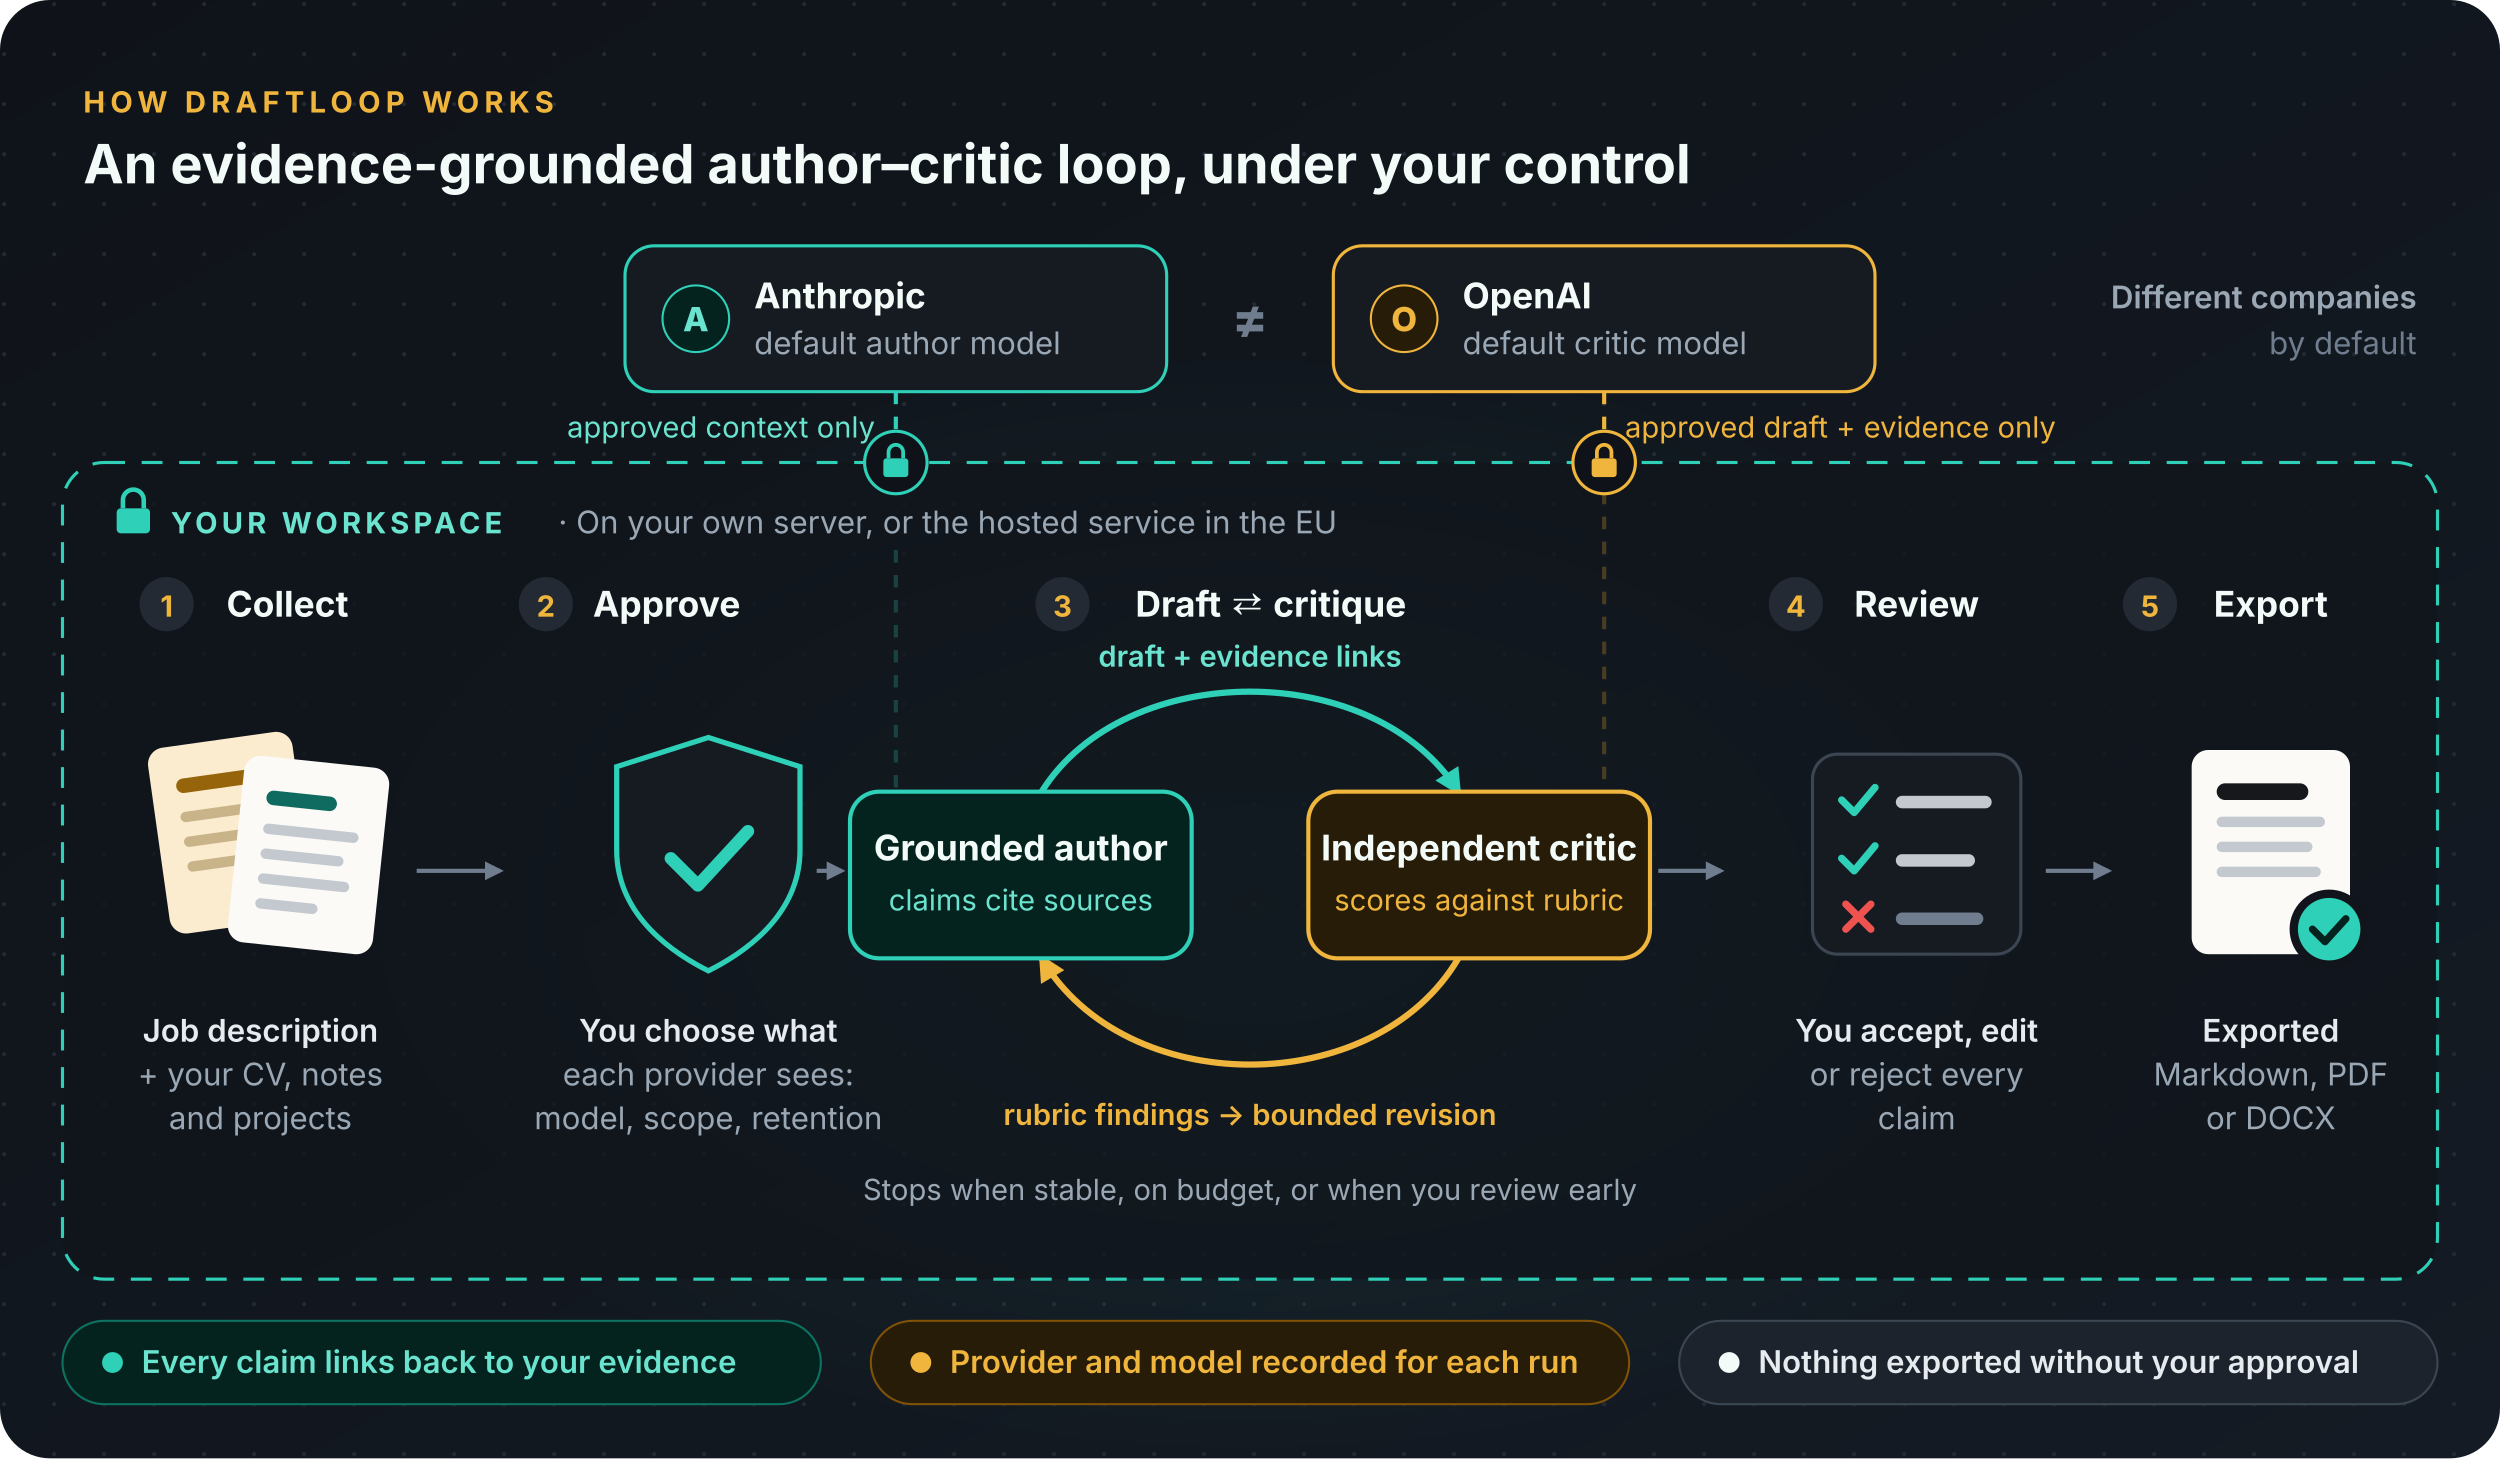
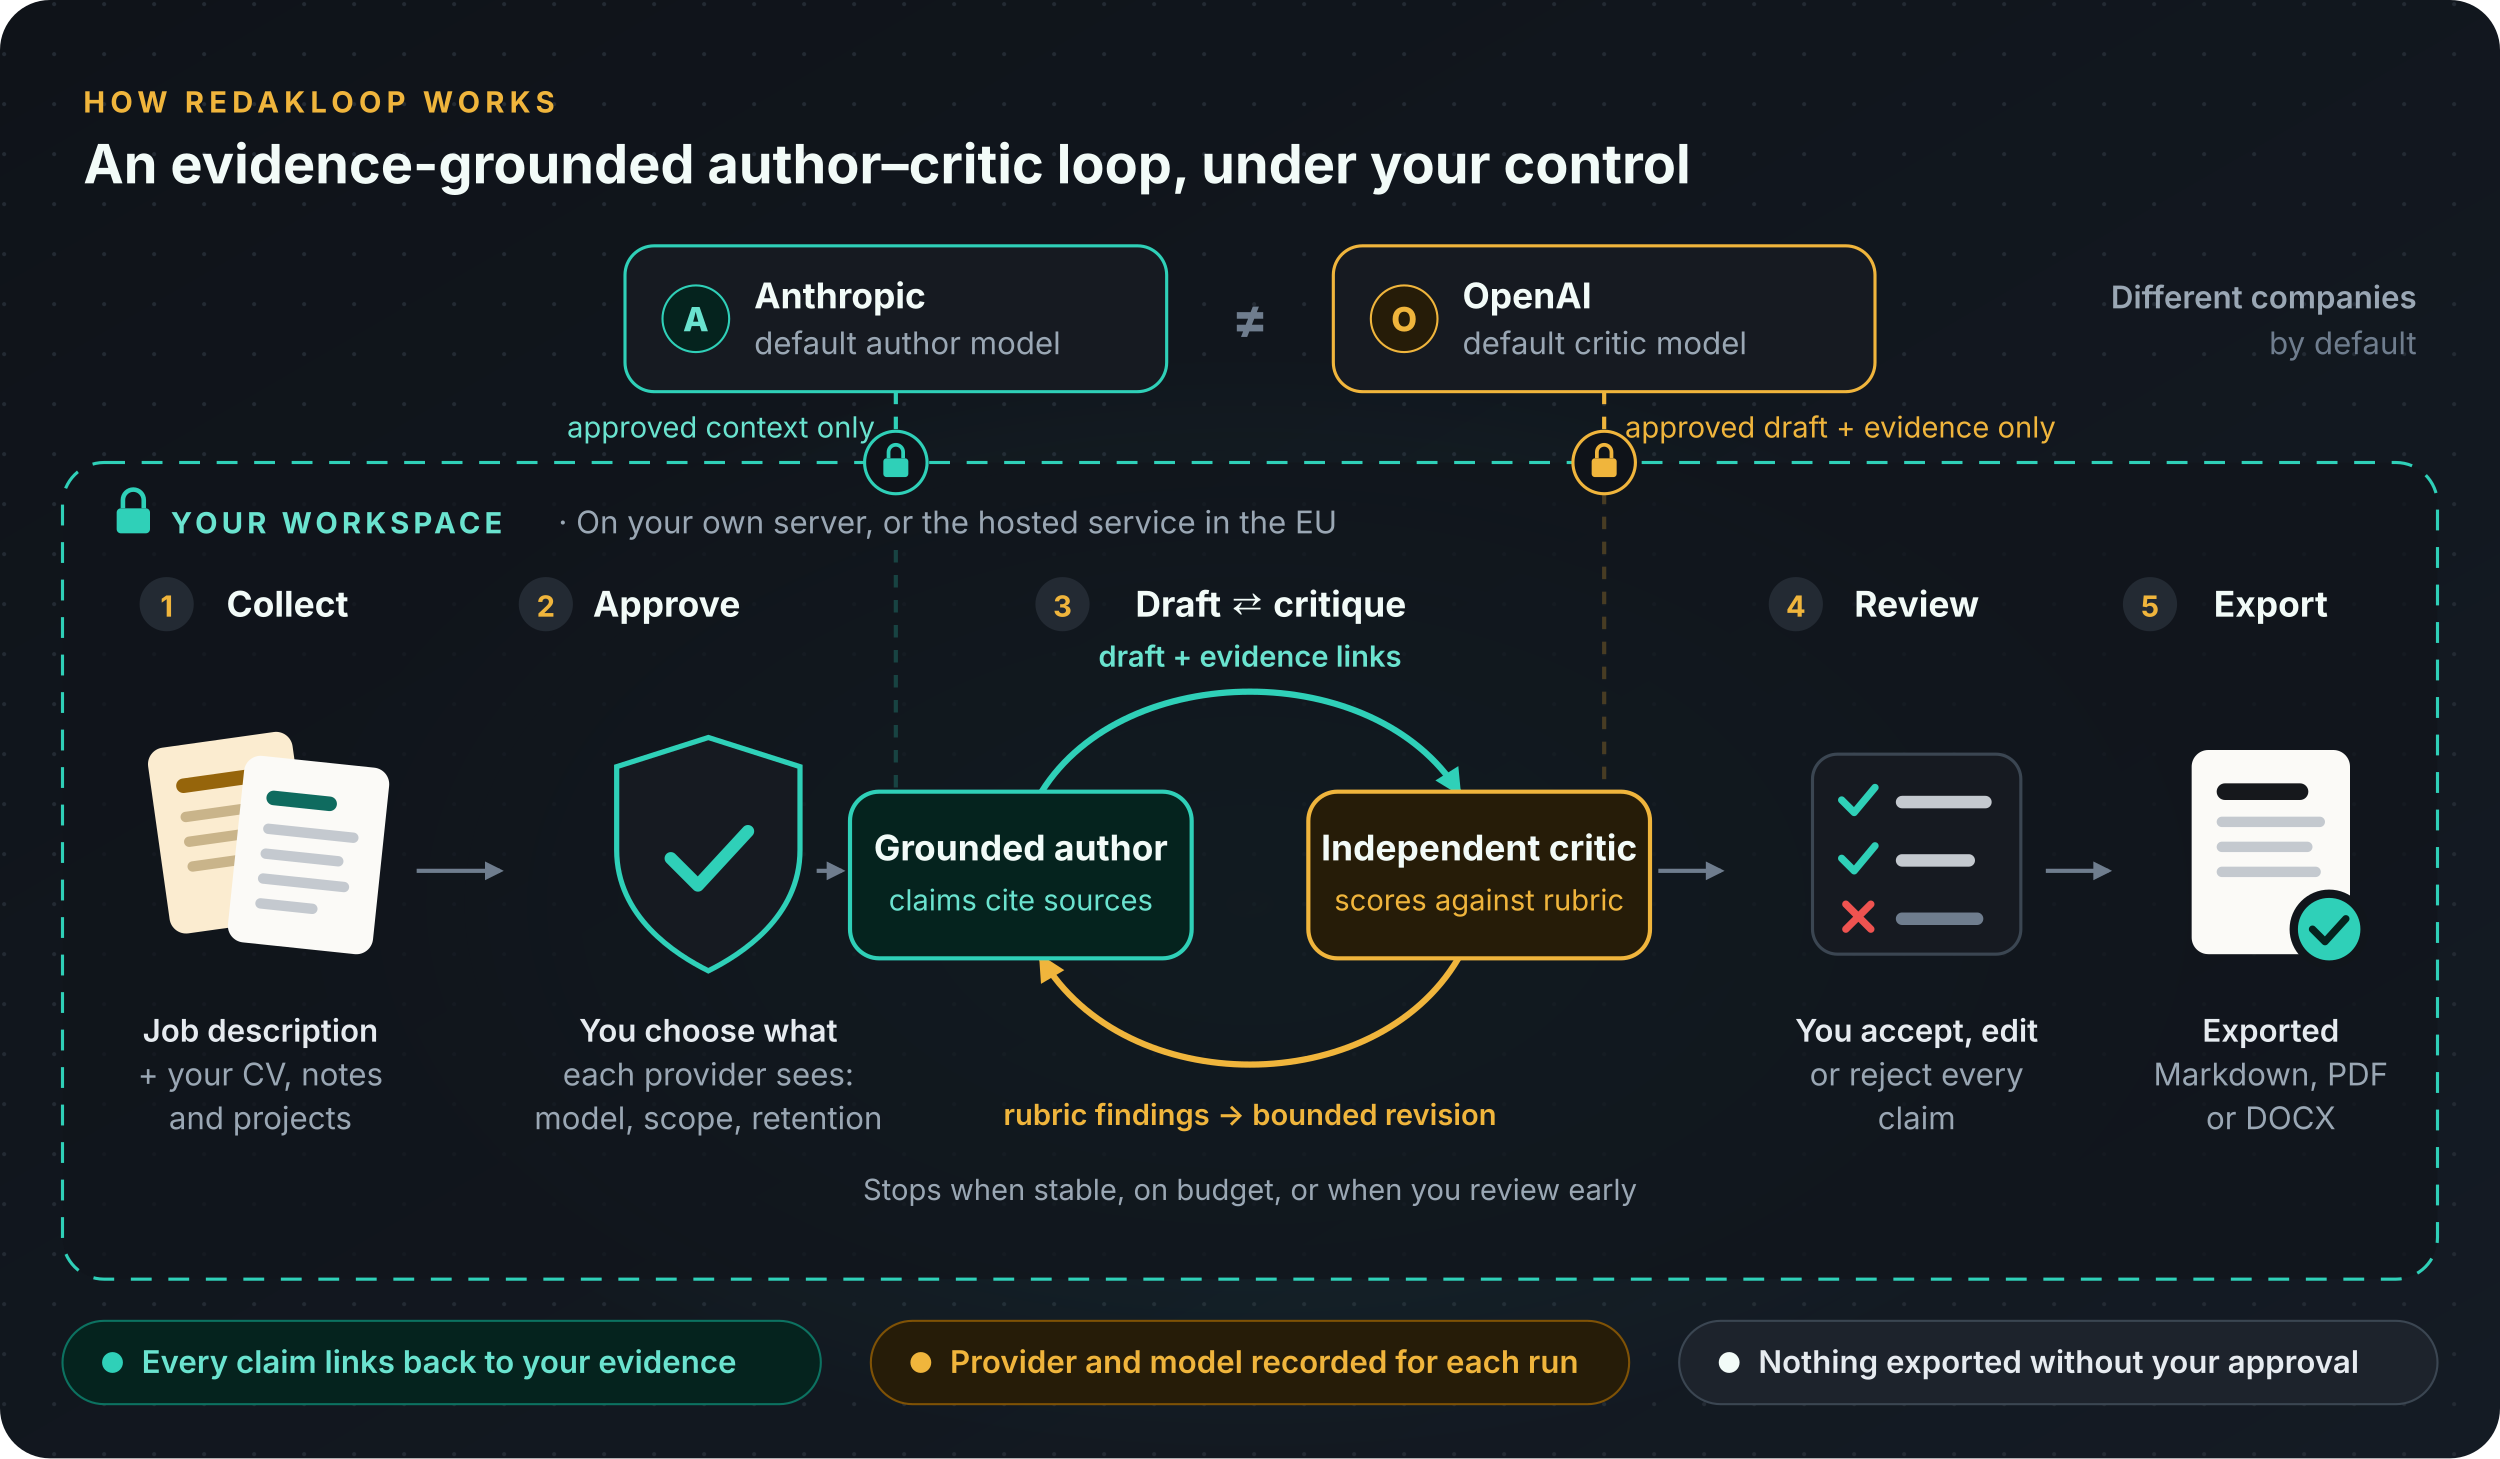
<svg xmlns="http://www.w3.org/2000/svg" width="1200" height="700" viewBox="0 0 1200 700" role="img" aria-labelledby="title desc">
  <defs>
    <linearGradient id="bg" x1="0" y1="0" x2="1" y2="1">
      <stop offset="0" stop-color="#0f1319" />
      <stop offset="1" stop-color="#141b24" />
    </linearGradient>
    <radialGradient id="glow" cx="0.5" cy="0.62" r="0.38">
      <stop offset="0" stop-color="#2fd0b8" stop-opacity="0.12" />
      <stop offset="1" stop-color="#2fd0b8" stop-opacity="0" />
    </radialGradient>
    <pattern id="dots" width="24" height="24" patternUnits="userSpaceOnUse">
      <circle cx="2" cy="2" r="1" fill="#232a33" />
    </pattern>
    <marker id="arrow" viewBox="0 0 10 10" refX="8" refY="5" markerWidth="9" markerHeight="9" markerUnits="userSpaceOnUse" orient="auto">
      <path d="M0 0 L10 5 L0 10 z" fill="#6f7d8e" />
    </marker>
    <marker id="arrowTeal" viewBox="0 0 10 10" refX="8" refY="5" markerWidth="13" markerHeight="13" markerUnits="userSpaceOnUse" orient="auto">
      <path d="M0 0 L10 5 L0 10 z" fill="#2fd0b8" />
    </marker>
    <marker id="arrowAmber" viewBox="0 0 10 10" refX="8" refY="5" markerWidth="13" markerHeight="13" markerUnits="userSpaceOnUse" orient="auto">
      <path d="M0 0 L10 5 L0 10 z" fill="#f0b53c" />
    </marker>
  </defs>
  <rect width="1200" height="700" rx="24" fill="url(#bg)" />
  <rect width="1200" height="700" rx="24" fill="url(#dots)" />
  <rect width="1200" height="700" rx="24" fill="url(#glow)" />
  <g font-family="Inter, 'Segoe UI', 'Helvetica Neue', Helvetica, Arial, sans-serif">
-     <text x="40" y="54" font-size="14" font-weight="700" letter-spacing="2.5" fill="#f0b53c">HOW DRAFTLOOP WORKS</text>
+     <text x="40" y="54" font-size="14" font-weight="700" letter-spacing="2.5" fill="#f0b53c">HOW REDAKLOOP WORKS</text>
    <text x="40" y="88" font-size="26" font-weight="700" fill="#f2fbf8">An evidence-grounded author–critic loop, under your control</text>
    <g>
      <rect x="300" y="118" width="260" height="70" rx="14" fill="#161a21" stroke="#2fd0b8" stroke-width="1.5" />
      <circle cx="334" cy="153" r="16" fill="#05231e" stroke="#2fd0b8" />
      <text x="334" y="159" font-size="16" font-weight="800" fill="#6ae3cf" text-anchor="middle">A</text>
      <text x="362" y="148" font-size="17" font-weight="700" fill="#f2fbf8">Anthropic</text>
      <text x="362" y="170" font-size="15" fill="#9aa7b4">default author model</text>
      <rect x="640" y="118" width="260" height="70" rx="14" fill="#161a21" stroke="#f0b53c" stroke-width="1.5" />
      <circle cx="674" cy="153" r="16" fill="#261c08" stroke="#f0b53c" />
      <text x="674" y="159" font-size="16" font-weight="800" fill="#f0b53c" text-anchor="middle">O</text>
      <text x="702" y="148" font-size="17" font-weight="700" fill="#f2fbf8">OpenAI</text>
      <text x="702" y="170" font-size="15" fill="#9aa7b4">default critic model</text>
      <text x="600" y="162" font-size="26" font-weight="700" fill="#6f7d8e" text-anchor="middle">≠</text>
      <text x="1160" y="148" font-size="15" font-weight="600" fill="#9aa7b4" text-anchor="end">Different companies</text>
      <text x="1160" y="170" font-size="15" fill="#6f7d8e" text-anchor="end">by default</text>
    </g>
    <path d="M430 188 V 234 M430 264 V 380" stroke="#2fd0b8" stroke-width="2" stroke-dasharray="6 6" fill="none" />
    <path d="M770 188 V 380" stroke="#f0b53c" stroke-width="2" stroke-dasharray="6 6" fill="none" />
    <rect x="30" y="222" width="1140" height="392" rx="20" fill="#11151b" fill-opacity="0.75" stroke="#2fd0b8" stroke-width="1.5" stroke-dasharray="10 8" />
    <g transform="translate(56 240)">
      <rect x="0" y="4" width="16" height="12" rx="2" fill="#2fd0b8" />
      <path d="M3 4 v-4 a5 5 0 0 1 10 0 v4" fill="none" stroke="#2fd0b8" stroke-width="2.2" />
      <text x="26" y="16" font-size="14" font-weight="700" letter-spacing="2" fill="#6ae3cf">YOUR WORKSPACE</text>
      <text x="212" y="16" font-size="15" fill="#9aa7b4">· On your own server, or the hosted service in the EU</text>
    </g>
    <g transform="translate(430 222)">
      <circle r="15" fill="#0f1319" stroke="#2fd0b8" stroke-width="1.5" />
      <rect x="-6" y="-2" width="12" height="9" rx="1.5" fill="#2fd0b8" />
      <path d="M-3.5 -2 v-3 a3.5 3.5 0 0 1 7 0 v3" fill="none" stroke="#2fd0b8" stroke-width="1.8" />
    </g>
    <g transform="translate(770 222)">
      <circle r="15" fill="#0f1319" stroke="#f0b53c" stroke-width="1.5" />
      <rect x="-6" y="-2" width="12" height="9" rx="1.5" fill="#f0b53c" />
      <path d="M-3.5 -2 v-3 a3.5 3.5 0 0 1 7 0 v3" fill="none" stroke="#f0b53c" stroke-width="1.8" />
    </g>
    <text x="420" y="210" font-size="14" fill="#6ae3cf" text-anchor="end">approved context only</text>
    <text x="780" y="210" font-size="14" fill="#f0b53c">approved draft + evidence only</text>
    <g font-size="17" font-weight="700" fill="#f2fbf8" text-anchor="middle">
      <circle cx="80" cy="290" r="13" fill="#232a33" />
      <text x="80" y="296" font-size="14" fill="#f0b53c">1</text>
      <text x="138" y="296">Collect</text>
      <circle cx="262" cy="290" r="13" fill="#232a33" />
      <text x="262" y="296" font-size="14" fill="#f0b53c">2</text>
      <text x="320" y="296">Approve</text>
      <circle cx="510" cy="290" r="13" fill="#232a33" />
      <text x="510" y="296" font-size="14" fill="#f0b53c">3</text>
      <text x="610" y="296">Draft ⇄ critique</text>
      <circle cx="862" cy="290" r="13" fill="#232a33" />
      <text x="862" y="296" font-size="14" fill="#f0b53c">4</text>
      <text x="920" y="296">Review</text>
      <circle cx="1032" cy="290" r="13" fill="#232a33" />
      <text x="1032" y="296" font-size="14" fill="#f0b53c">5</text>
      <text x="1090" y="296">Export</text>
    </g>
    <g>
      <g transform="translate(70 360) rotate(-8)">
        <rect width="70" height="90" rx="8" fill="#fbecd0" />
        <rect x="12" y="16" width="40" height="7" rx="3.5" fill="#96650b" />
        <rect x="12" y="32" width="46" height="5" rx="2.5" fill="#c9b48a" />
        <rect x="12" y="44" width="38" height="5" rx="2.5" fill="#c9b48a" />
        <rect x="12" y="56" width="44" height="5" rx="2.5" fill="#c9b48a" />
      </g>
      <g transform="translate(118 362) rotate(6)">
        <rect width="70" height="90" rx="8" fill="#fbfaf7" />
        <rect x="12" y="16" width="34" height="7" rx="3.5" fill="#0f6b5f" />
        <rect x="12" y="32" width="46" height="5" rx="2.5" fill="#c4c9cf" />
        <rect x="12" y="44" width="40" height="5" rx="2.5" fill="#c4c9cf" />
        <rect x="12" y="56" width="44" height="5" rx="2.5" fill="#c4c9cf" />
        <rect x="12" y="68" width="30" height="5" rx="2.5" fill="#c4c9cf" />
      </g>
      <text x="125" y="500" font-size="15" font-weight="600" fill="#e6ebf0" text-anchor="middle">Job description</text>
      <text x="125" y="521" font-size="15" fill="#9aa7b4" text-anchor="middle">+ your CV, notes</text>
      <text x="125" y="542" font-size="15" fill="#9aa7b4" text-anchor="middle">and projects</text>
    </g>
    <path d="M200 418 H 240" stroke="#6f7d8e" stroke-width="2" marker-end="url(#arrow)" />
    <g transform="translate(296 368)">
      <path d="M0 0 L44 -14 L88 0 V 40 C 88 72, 60 90, 44 98 C 28 90, 0 72, 0 40 Z" fill="#161a21" stroke="#2fd0b8" stroke-width="2.5" />
      <path d="M26 44 l13 13 l24 -26" fill="none" stroke="#2fd0b8" stroke-width="6" stroke-linecap="round" stroke-linejoin="round" />
    </g>
    <text x="340" y="500" font-size="15" font-weight="600" fill="#e6ebf0" text-anchor="middle">You choose what</text>
    <text x="340" y="521" font-size="15" fill="#9aa7b4" text-anchor="middle">each provider sees:</text>
    <text x="340" y="542" font-size="15" fill="#9aa7b4" text-anchor="middle">model, scope, retention</text>
    <path d="M392 418 H 404" stroke="#6f7d8e" stroke-width="2" marker-end="url(#arrow)" />
    <path d="M500 380 C 540 316, 660 316, 700 380" fill="none" stroke="#2fd0b8" stroke-width="3" marker-end="url(#arrowTeal)" />
    <text x="600" y="320" font-size="14" font-weight="600" fill="#6ae3cf" text-anchor="middle">draft + evidence links</text>
    <path d="M700 460 C 660 528, 540 528, 500 460" fill="none" stroke="#f0b53c" stroke-width="3" marker-end="url(#arrowAmber)" />
    <text x="600" y="540" font-size="14" font-weight="600" fill="#f0b53c" text-anchor="middle">rubric findings → bounded revision</text>
    <g>
      <rect x="408" y="380" width="164" height="80" rx="14" fill="#05231e" stroke="#2fd0b8" stroke-width="2" />
      <text x="490" y="413" font-size="17" font-weight="700" fill="#f2fbf8" text-anchor="middle">Grounded author</text>
      <text x="490" y="437" font-size="14" fill="#6ae3cf" text-anchor="middle">claims cite sources</text>
    </g>
    <g>
      <rect x="628" y="380" width="164" height="80" rx="14" fill="#261c08" stroke="#f0b53c" stroke-width="2" />
      <text x="710" y="413" font-size="17" font-weight="700" fill="#f2fbf8" text-anchor="middle">Independent critic</text>
      <text x="710" y="437" font-size="14" fill="#f0b53c" text-anchor="middle">scores against rubric</text>
    </g>
    <text x="600" y="576" font-size="14" fill="#9aa7b4" text-anchor="middle">Stops when stable, on budget, or when you review early</text>
    <path d="M796 418 H 826" stroke="#6f7d8e" stroke-width="2" marker-end="url(#arrow)" />
    <g transform="translate(870 362)">
      <rect width="100" height="96" rx="12" fill="#161a21" stroke="#3b4652" stroke-width="1.5" />
      <g fill="none" stroke-width="3.5" stroke-linecap="round" stroke-linejoin="round">
        <path d="M14 22 l6 6 l10 -12" stroke="#2fd0b8" />
        <path d="M14 50 l6 6 l10 -12" stroke="#2fd0b8" />
        <path d="M16 72 l12 12 M28 72 l-12 12" stroke="#ef5350" />
      </g>
      <rect x="40" y="20" width="46" height="6" rx="3" fill="#c4c9cf" />
      <rect x="40" y="48" width="38" height="6" rx="3" fill="#c4c9cf" />
      <rect x="40" y="76" width="42" height="6" rx="3" fill="#6f7d8e" />
    </g>
    <text x="920" y="500" font-size="15" font-weight="600" fill="#e6ebf0" text-anchor="middle">You accept, edit</text>
    <text x="920" y="521" font-size="15" fill="#9aa7b4" text-anchor="middle">or reject every</text>
    <text x="920" y="542" font-size="15" fill="#9aa7b4" text-anchor="middle">claim</text>
    <path d="M982 418 H 1012" stroke="#6f7d8e" stroke-width="2" marker-end="url(#arrow)" />
    <g transform="translate(1052 360)">
      <rect width="76" height="98" rx="8" fill="#fbfaf7" />
      <rect x="12" y="16" width="44" height="8" rx="4" fill="#16181c" />
      <rect x="12" y="32" width="52" height="5" rx="2.5" fill="#c4c9cf" />
      <rect x="12" y="44" width="46" height="5" rx="2.5" fill="#c4c9cf" />
      <rect x="12" y="56" width="50" height="5" rx="2.5" fill="#c4c9cf" />
      <circle cx="66" cy="86" r="17" fill="#2fd0b8" stroke="#11151b" stroke-width="4" />
      <path d="M58 86 l6 6 l10 -11" fill="none" stroke="#05231e" stroke-width="3.5" stroke-linecap="round" stroke-linejoin="round" />
    </g>
    <text x="1090" y="500" font-size="15" font-weight="600" fill="#e6ebf0" text-anchor="middle">Exported</text>
    <text x="1090" y="521" font-size="15" fill="#9aa7b4" text-anchor="middle">Markdown, PDF</text>
    <text x="1090" y="542" font-size="15" fill="#9aa7b4" text-anchor="middle">or DOCX</text>
    <g font-size="15" font-weight="600">
      <rect x="30" y="634" width="364" height="40" rx="20" fill="#05231e" stroke="#0c7261" />
      <circle cx="54" cy="654" r="5" fill="#2fd0b8" />
      <text x="68" y="659" fill="#6ae3cf">Every claim links back to your evidence</text>
      <rect x="418" y="634" width="364" height="40" rx="20" fill="#261c08" stroke="#7f5205" />
      <circle cx="442" cy="654" r="5" fill="#f0b53c" />
      <text x="456" y="659" fill="#f0b53c">Provider and model recorded for each run</text>
      <rect x="806" y="634" width="364" height="40" rx="20" fill="#1d232c" stroke="#3b4652" />
      <circle cx="830" cy="654" r="5" fill="#f2fbf8" />
      <text x="844" y="659" fill="#e6ebf0">Nothing exported without your approval</text>
    </g>
  </g>
</svg>
